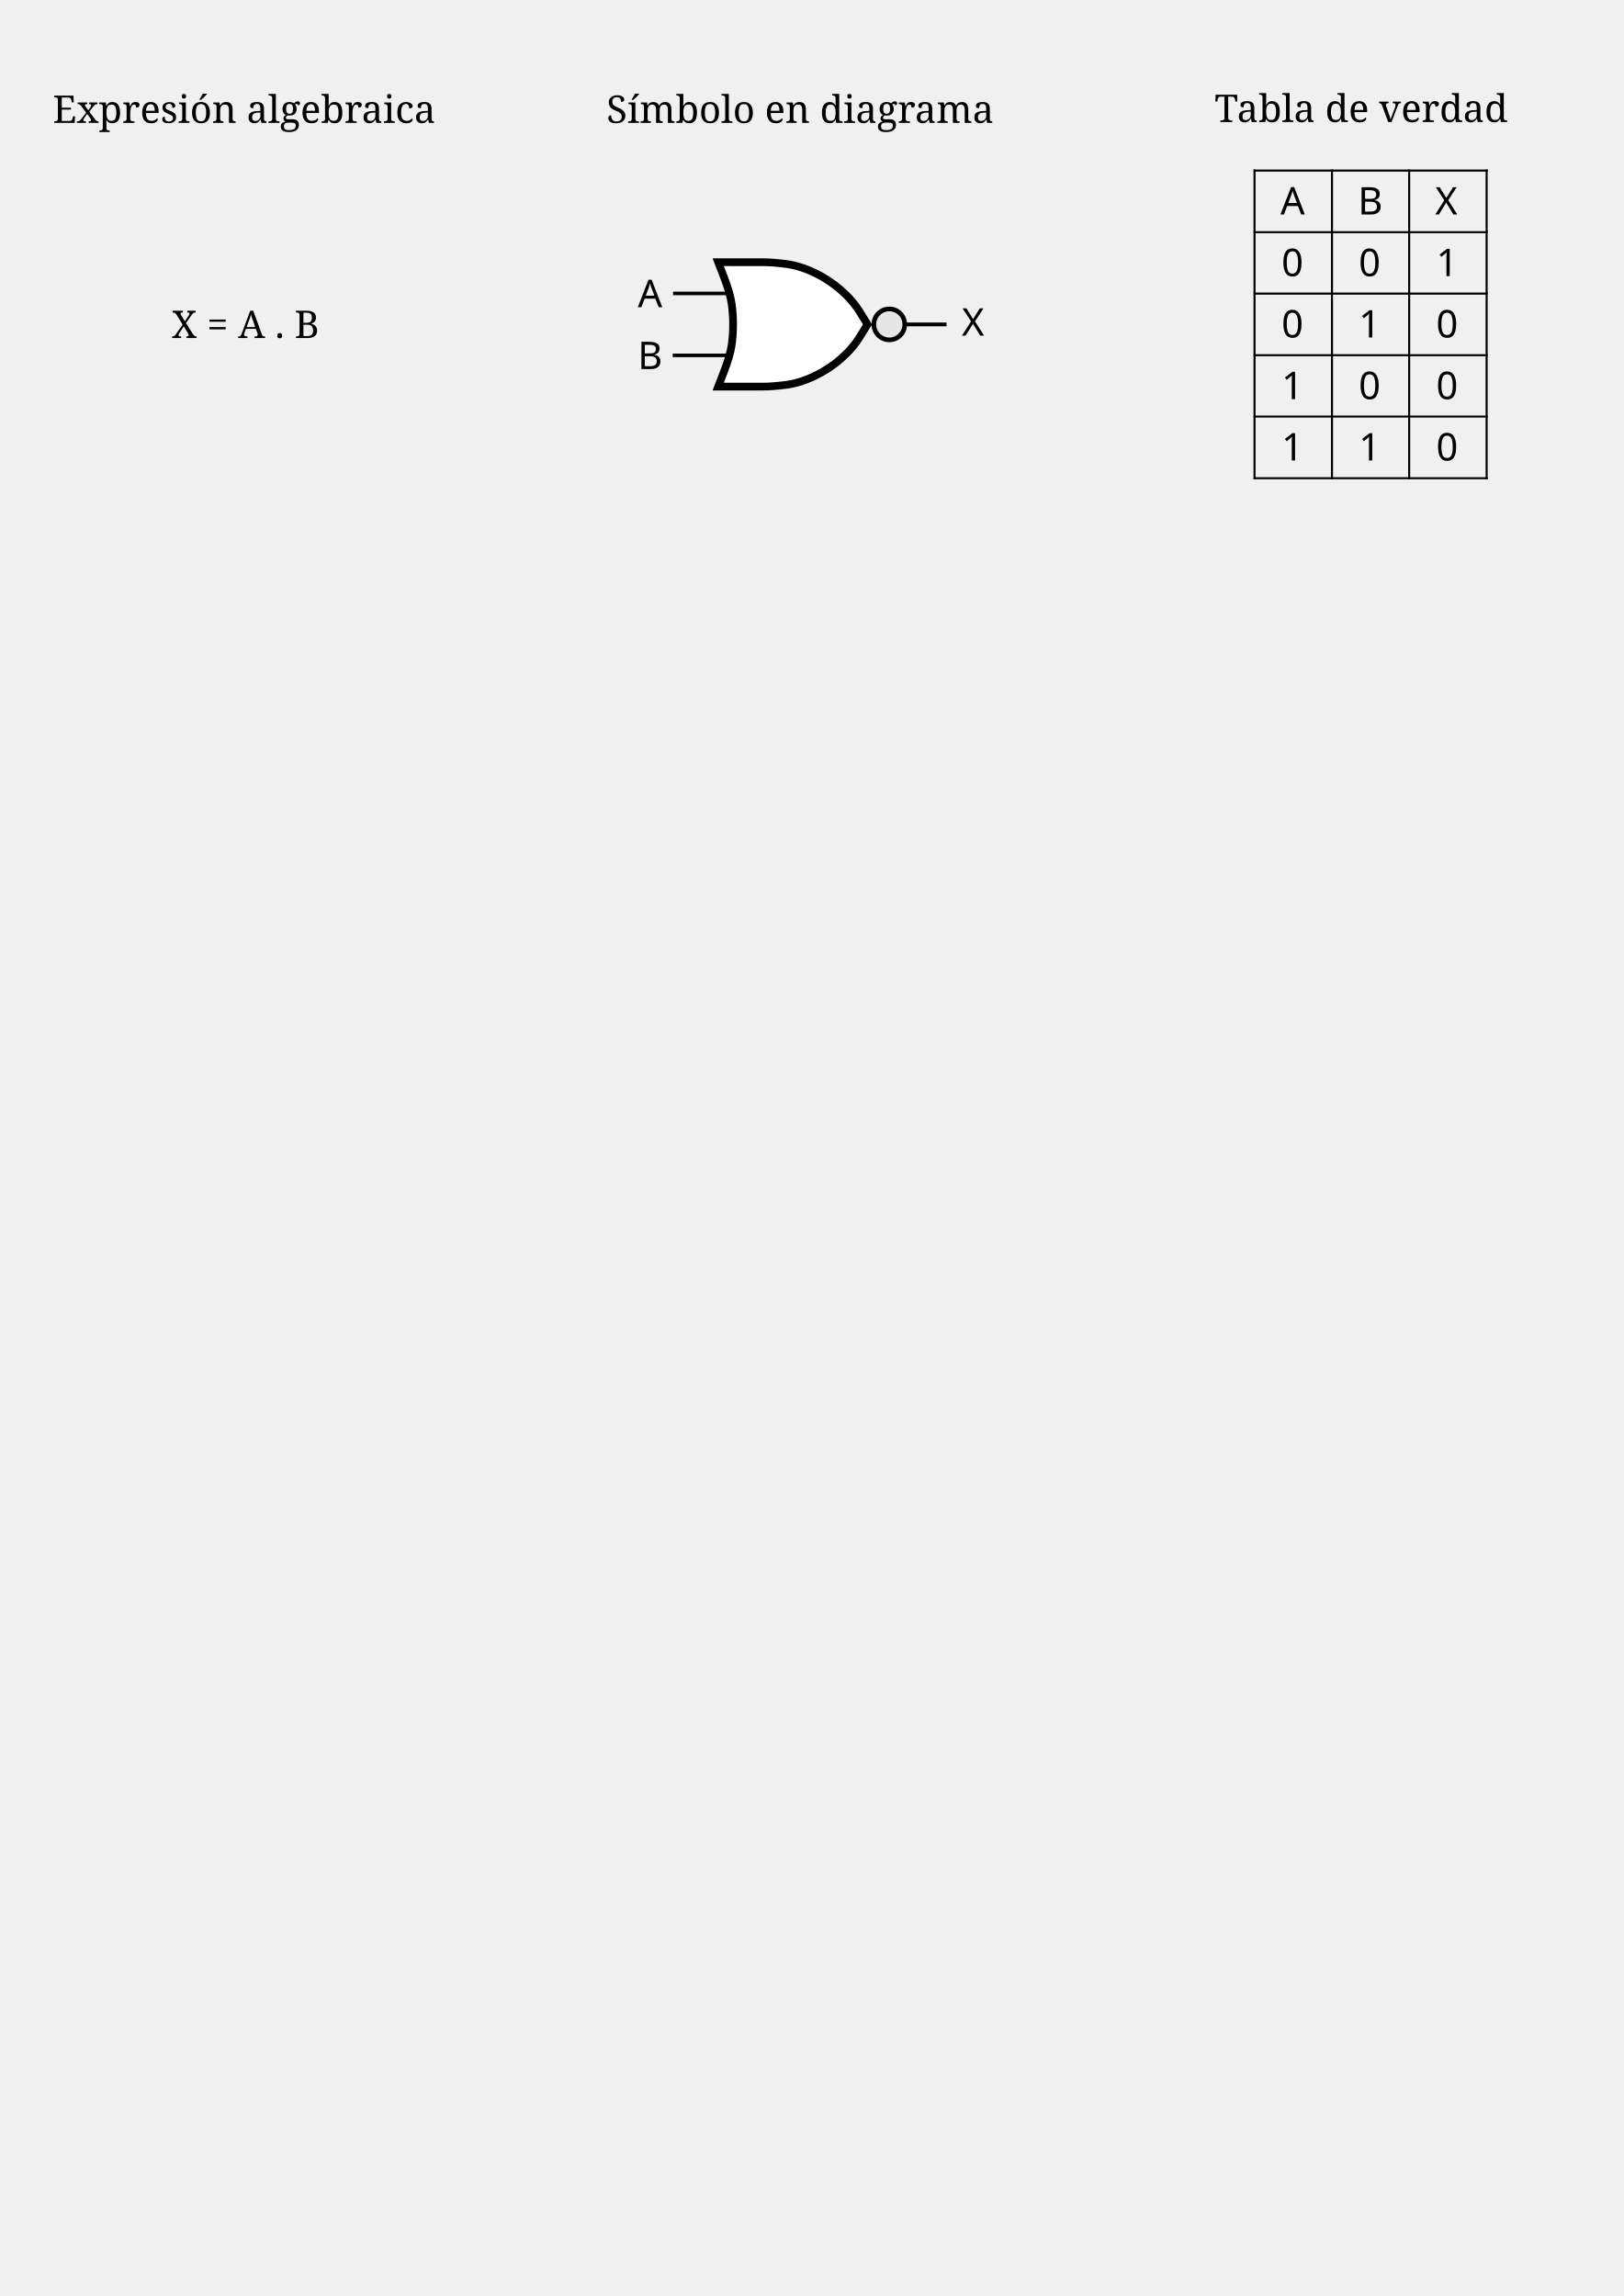
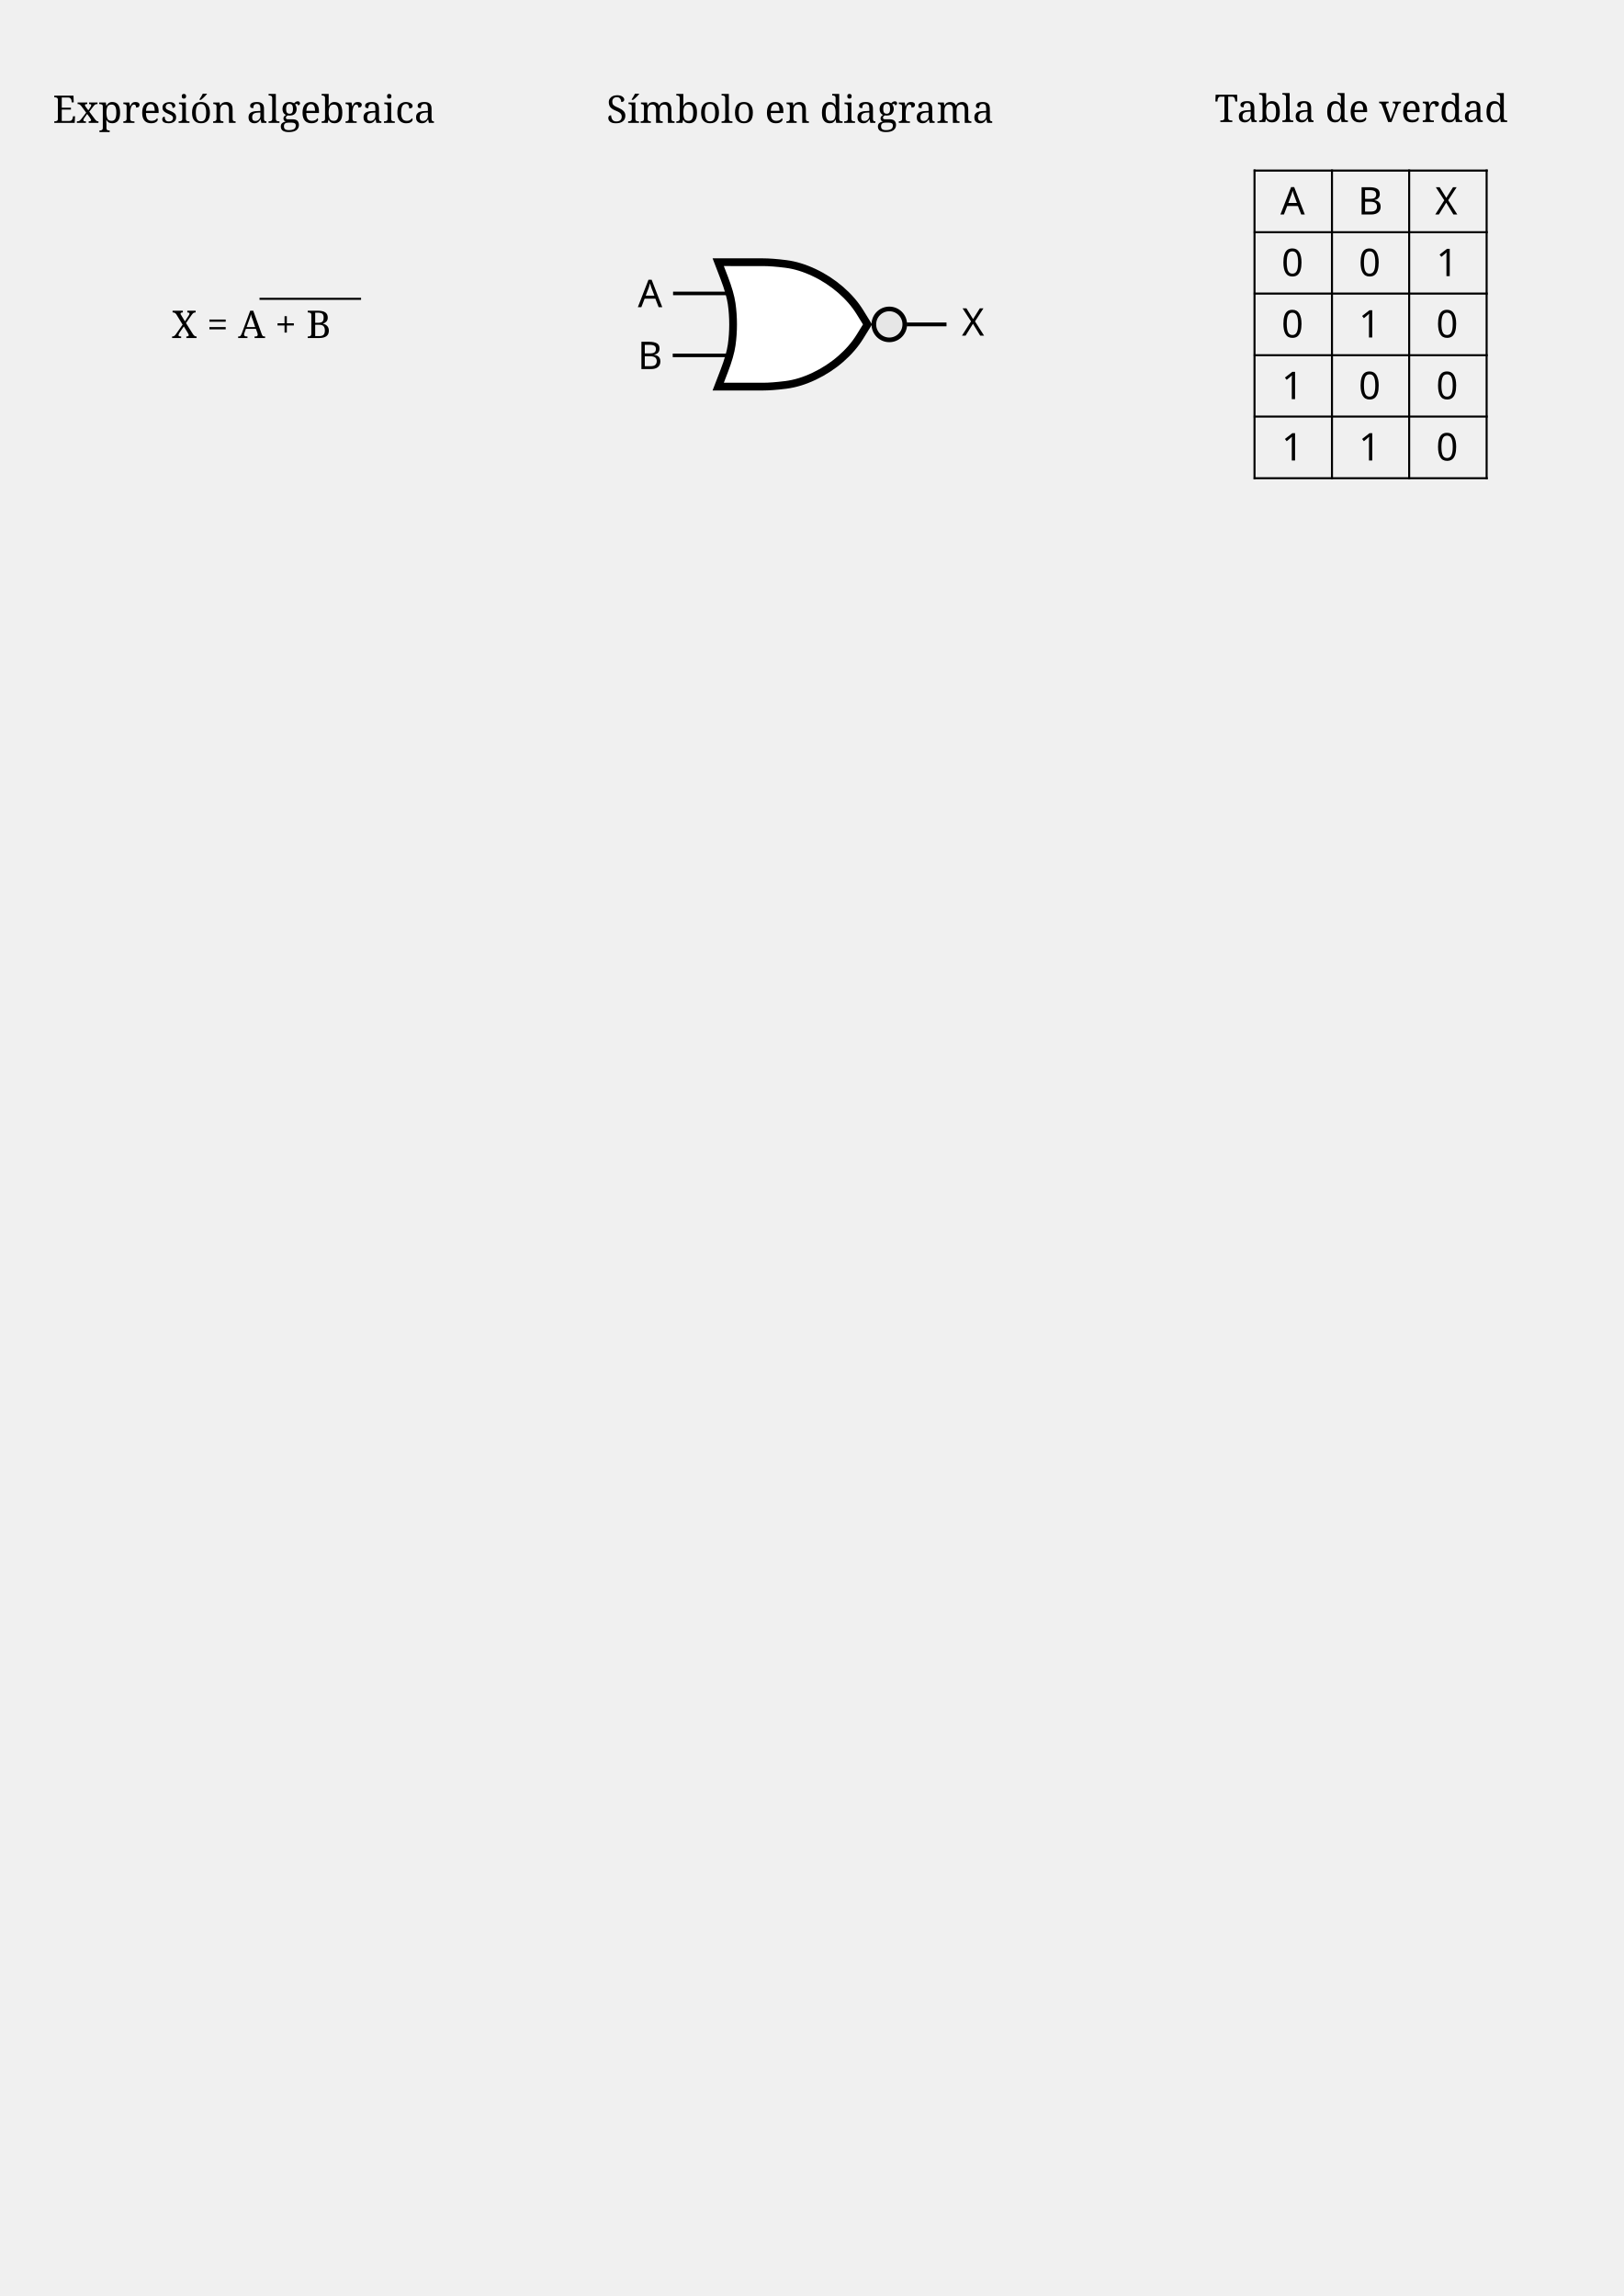
<svg xmlns="http://www.w3.org/2000/svg" width="210mm" height="297mm" viewBox="0 0 210 297" version="1.1" id="svg8">
  <defs id="defs2">
    <marker style="overflow:visible" id="marker1159" refX="0" refY="0" orient="auto">
      <path transform="scale(-0.6)" d="M 8.719,4.034 -2.207,0.016 8.719,-4.002 c -1.745,2.372 -1.735,5.617 -6e-7,8.035 z" style="fill:#000000;fill-opacity:1;fill-rule:evenodd;stroke:#000000;stroke-width:0.625;stroke-linejoin:round;stroke-opacity:1" id="path1157" />
    </marker>
    <marker style="overflow:visible" id="marker1023" refX="0" refY="0" orient="auto">
      <path transform="scale(0.6)" d="M 8.719,4.034 -2.207,0.016 8.719,-4.002 c -1.745,2.372 -1.735,5.617 -6e-7,8.035 z" style="fill:#000000;fill-opacity:1;fill-rule:evenodd;stroke:#000000;stroke-width:0.625;stroke-linejoin:round;stroke-opacity:1" id="path1021" />
    </marker>
    <marker orient="auto" refY="0.0" refX="0.0" id="Arrow1Send" style="overflow:visible;">
      <path id="path4664" d="M 0.0,0.0 L 5.0,-5.0 L -12.5,0.0 L 5.0,5.0 L 0.0,0.0 z " style="fill-rule:evenodd;stroke:#000000;stroke-width:1pt;stroke-opacity:1;fill:#000000;fill-opacity:1" transform="scale(0.2) rotate(180) translate(6,0)" />
    </marker>
    <marker orient="auto" refY="0.0" refX="0.0" id="Arrow1Sstart" style="overflow:visible">
      <path id="path4661" d="M 0.0,0.0 L 5.0,-5.0 L -12.5,0.0 L 5.0,5.0 L 0.0,0.0 z " style="fill-rule:evenodd;stroke:#000000;stroke-width:1pt;stroke-opacity:1;fill:#000000;fill-opacity:1" transform="scale(0.2) translate(6,0)" />
    </marker>
    <marker orient="auto" refY="0.0" refX="0.0" id="Arrow2Mend" style="overflow:visible;">
      <path id="path4676" style="fill-rule:evenodd;stroke-width:0.625;stroke-linejoin:round;stroke:#000000;stroke-opacity:1;fill:#000000;fill-opacity:1" d="M 8.719,4.034 L -2.207,0.016 L 8.719,-4.002 C 6.973,-1.63 6.983,1.616 8.719,4.034 z " transform="scale(0.6) rotate(180) translate(0,0)" />
    </marker>
    <marker orient="auto" refY="0.0" refX="0.0" id="Arrow2Mstart" style="overflow:visible">
      <path id="path4673" style="fill-rule:evenodd;stroke-width:0.625;stroke-linejoin:round;stroke:#000000;stroke-opacity:1;fill:#000000;fill-opacity:1" d="M 8.719,4.034 L -2.207,0.016 L 8.719,-4.002 C 6.973,-1.63 6.983,1.616 8.719,4.034 z " transform="scale(0.6) translate(0,0)" />
    </marker>
    <marker orient="auto" refY="0.0" refX="0.0" id="Arrow1Lstart" style="overflow:visible">
      <path id="path4649" d="M 0.0,0.0 L 5.0,-5.0 L -12.5,0.0 L 5.0,5.0 L 0.0,0.0 z " style="fill-rule:evenodd;stroke:#000000;stroke-width:1pt;stroke-opacity:1;fill:#000000;fill-opacity:1" transform="scale(0.8) translate(12.5,0)" />
    </marker>
    <marker orient="auto" refY="0" refX="0" id="Arrow2Mstart-6" style="overflow:visible">
      <path id="path4673-8" style="fill:#000000;fill-opacity:1;fill-rule:evenodd;stroke:#000000;stroke-width:0.625;stroke-linejoin:round;stroke-opacity:1" d="M 8.719,4.034 -2.207,0.016 8.719,-4.002 c -1.745,2.372 -1.735,5.617 -6e-7,8.035 z" transform="scale(0.6)" />
    </marker>
    <marker orient="auto" refY="0" refX="0" id="Arrow2Mend-3" style="overflow:visible">
      <path id="path4676-8" style="fill:#000000;fill-opacity:1;fill-rule:evenodd;stroke:#000000;stroke-width:0.625;stroke-linejoin:round;stroke-opacity:1" d="M 8.719,4.034 -2.207,0.016 8.719,-4.002 c -1.745,2.372 -1.735,5.617 -6e-7,8.035 z" transform="scale(-0.6)" />
    </marker>
    <marker orient="auto" refY="0" refX="0" id="Arrow2Mstart-3" style="overflow:visible">
      <path id="path4673-80" style="fill:#000000;fill-opacity:1;fill-rule:evenodd;stroke:#000000;stroke-width:0.625;stroke-linejoin:round;stroke-opacity:1" d="M 8.719,4.034 -2.207,0.016 8.719,-4.002 c -1.745,2.372 -1.735,5.617 -6e-7,8.035 z" transform="scale(0.6)" />
    </marker>
    <marker orient="auto" refY="0" refX="0" id="Arrow2Mend-0" style="overflow:visible">
      <path id="path4676-6" style="fill:#000000;fill-opacity:1;fill-rule:evenodd;stroke:#000000;stroke-width:0.625;stroke-linejoin:round;stroke-opacity:1" d="M 8.719,4.034 -2.207,0.016 8.719,-4.002 c -1.745,2.372 -1.735,5.617 -6e-7,8.035 z" transform="scale(-0.6)" />
    </marker>
    <marker orient="auto" refY="0" refX="0" id="Arrow2Mstart-6-7" style="overflow:visible">
      <path id="path4673-8-9" style="fill:#000000;fill-opacity:1;fill-rule:evenodd;stroke:#000000;stroke-width:0.625;stroke-linejoin:round;stroke-opacity:1" d="M 8.719,4.034 -2.207,0.016 8.719,-4.002 c -1.745,2.372 -1.735,5.617 -6e-7,8.035 z" transform="scale(0.6)" />
    </marker>
    <marker orient="auto" refY="0" refX="0" id="Arrow2Mend-3-0" style="overflow:visible">
      <path id="path4676-8-3" style="fill:#000000;fill-opacity:1;fill-rule:evenodd;stroke:#000000;stroke-width:0.625;stroke-linejoin:round;stroke-opacity:1" d="M 8.719,4.034 -2.207,0.016 8.719,-4.002 c -1.745,2.372 -1.735,5.617 -6e-7,8.035 z" transform="scale(-0.6)" />
    </marker>
    <marker orient="auto" refY="0" refX="0" id="Arrow2Mstart-6-7-3" style="overflow:visible">
      <path id="path4673-8-9-7" style="fill:#000000;fill-opacity:1;fill-rule:evenodd;stroke:#000000;stroke-width:0.625;stroke-linejoin:round;stroke-opacity:1" d="M 8.719,4.034 -2.207,0.016 8.719,-4.002 c -1.745,2.372 -1.735,5.617 -6e-7,8.035 z" transform="scale(0.6)" />
    </marker>
    <marker orient="auto" refY="0" refX="0" id="Arrow2Mend-3-0-3" style="overflow:visible">
      <path id="path4676-8-3-2" style="fill:#000000;fill-opacity:1;fill-rule:evenodd;stroke:#000000;stroke-width:0.625;stroke-linejoin:round;stroke-opacity:1" d="M 8.719,4.034 -2.207,0.016 8.719,-4.002 c -1.745,2.372 -1.735,5.617 -6e-7,8.035 z" transform="scale(-0.6)" />
    </marker>
    <clipPath id="clipPath1005" clipPathUnits="userSpaceOnUse">
      <path style="clip-rule:evenodd" id="path1003" d="M 0,0 H 595.2 V 841.8 H 0 Z" />
    </clipPath>
    <clipPath id="clipPath1423" clipPathUnits="userSpaceOnUse">
      <path style="clip-rule:evenodd" id="path1421" d="M 0,0 H 595.2 V 841.8 H 0 Z" />
    </clipPath>
  </defs>
  <g id="layer1">
    <text xml:space="preserve" style="font-style:normal;font-variant:normal;font-weight:normal;font-stretch:normal;font-size:4.939px;line-height:100%;font-family:serif;-inkscape-font-specification:'serif, Normal';font-variant-ligatures:normal;font-variant-caps:normal;font-variant-numeric:normal;font-feature-settings:normal;text-align:start;letter-spacing:0px;word-spacing:0px;writing-mode:lr-tb;text-anchor:start;fill:#000000;fill-opacity:1;stroke:none;stroke-width:0.265px;stroke-linecap:butt;stroke-linejoin:miter;stroke-opacity:1" x="6.833" y="15.899" id="text4522">
      <tspan x="6.833" y="15.899" style="font-style:normal;font-variant:normal;font-weight:normal;font-stretch:normal;font-size:4.939px;font-family:serif;-inkscape-font-specification:'serif, Normal';font-variant-ligatures:normal;font-variant-caps:normal;font-variant-numeric:normal;font-feature-settings:normal;text-align:start;writing-mode:lr-tb;text-anchor:start;stroke-width:0.265px" id="tspan1064">Expresión algebraica</tspan>
    </text>
    <text xml:space="preserve" style="font-style:normal;font-variant:normal;font-weight:normal;font-stretch:normal;font-size:4.939px;line-height:100%;font-family:serif;-inkscape-font-specification:'serif, Normal';font-variant-ligatures:normal;font-variant-caps:normal;font-variant-numeric:normal;font-feature-settings:normal;text-align:start;letter-spacing:0px;word-spacing:0px;writing-mode:lr-tb;text-anchor:start;fill:#000000;fill-opacity:1;stroke:none;stroke-width:0.265px;stroke-linecap:butt;stroke-linejoin:miter;stroke-opacity:1" x="78.441" y="15.899" id="text4522-8">
      <tspan x="78.441" y="15.899" style="font-style:normal;font-variant:normal;font-weight:normal;font-stretch:normal;font-size:4.939px;font-family:serif;-inkscape-font-specification:'serif, Normal';font-variant-ligatures:normal;font-variant-caps:normal;font-variant-numeric:normal;font-feature-settings:normal;text-align:start;writing-mode:lr-tb;text-anchor:start;stroke-width:0.265px" id="tspan1064-3">Símbolo en diagrama</tspan>
      <tspan x="78.441" y="20.838" style="font-style:normal;font-variant:normal;font-weight:normal;font-stretch:normal;font-size:4.939px;font-family:serif;-inkscape-font-specification:'serif, Normal';font-variant-ligatures:normal;font-variant-caps:normal;font-variant-numeric:normal;font-feature-settings:normal;text-align:start;writing-mode:lr-tb;text-anchor:start;stroke-width:0.265px" id="tspan1094" />
    </text>
    <text xml:space="preserve" style="font-style:normal;font-variant:normal;font-weight:normal;font-stretch:normal;font-size:4.939px;line-height:100%;font-family:serif;-inkscape-font-specification:'serif, Normal';font-variant-ligatures:normal;font-variant-caps:normal;font-variant-numeric:normal;font-feature-settings:normal;text-align:start;letter-spacing:0px;word-spacing:0px;writing-mode:lr-tb;text-anchor:start;fill:#000000;fill-opacity:1;stroke:none;stroke-width:0.265px;stroke-linecap:butt;stroke-linejoin:miter;stroke-opacity:1" x="157.099" y="15.785" id="text4522-7">
      <tspan x="157.099" y="15.785" style="font-style:normal;font-variant:normal;font-weight:normal;font-stretch:normal;font-size:4.939px;font-family:serif;-inkscape-font-specification:'serif, Normal';font-variant-ligatures:normal;font-variant-caps:normal;font-variant-numeric:normal;font-feature-settings:normal;text-align:start;writing-mode:lr-tb;text-anchor:start;stroke-width:0.265px" id="tspan1064-8">Tabla de verdad</tspan>
    </text>
    <text xml:space="preserve" style="font-style:normal;font-variant:normal;font-weight:normal;font-stretch:normal;font-size:4.939px;line-height:100%;font-family:serif;-inkscape-font-specification:'serif, Normal';font-variant-ligatures:normal;font-variant-caps:normal;font-variant-numeric:normal;font-feature-settings:normal;text-align:start;letter-spacing:0px;word-spacing:0px;writing-mode:lr-tb;text-anchor:start;fill:#000000;fill-opacity:1;stroke:none;stroke-width:0.265px;stroke-linecap:butt;stroke-linejoin:miter;stroke-opacity:1" x="22.209" y="43.727" id="text4522-6">
-       <tspan x="22.209" y="43.727" style="font-style:normal;font-variant:normal;font-weight:normal;font-stretch:normal;font-size:4.939px;font-family:serif;-inkscape-font-specification:'serif, Normal';font-variant-ligatures:normal;font-variant-caps:normal;font-variant-numeric:normal;font-feature-settings:normal;text-align:start;writing-mode:lr-tb;text-anchor:start;stroke-width:0.265px" id="tspan1064-1">X = A . B</tspan>
+       <tspan x="22.209" y="43.727" style="font-style:normal;font-variant:normal;font-weight:normal;font-stretch:normal;font-size:4.939px;font-family:serif;-inkscape-font-specification:'serif, Normal';font-variant-ligatures:normal;font-variant-caps:normal;font-variant-numeric:normal;font-feature-settings:normal;text-align:start;writing-mode:lr-tb;text-anchor:start;stroke-width:0.265px" id="tspan1064-1">X = A + B</tspan>
    </text>
    <g id="g1" transform="translate(3.24216,7.961746)">
      <line id="line2117" style="font-style:normal;font-variant:normal;font-weight:normal;font-stretch:normal;letter-spacing:normal;word-spacing:normal;text-anchor:start;fill:none;fill-opacity:1;stroke:#000000;stroke-width:0.459;stroke-linecap:square;stroke-linejoin:miter;stroke-miterlimit:10.433;stroke-dasharray:none;stroke-dashoffset:0;stroke-opacity:1" y2="29.995" x2="91.116" y1="29.995" x1="84.038" />
      <line id="line2119" style="font-style:normal;font-variant:normal;font-weight:normal;font-stretch:normal;letter-spacing:normal;word-spacing:normal;text-anchor:start;fill:none;fill-opacity:1;stroke:#000000;stroke-width:0.457;stroke-linecap:square;stroke-linejoin:miter;stroke-miterlimit:10.433;stroke-dasharray:none;stroke-dashoffset:0;stroke-opacity:1" y2="38.008" x2="91.075" y1="38.008" x1="83.992" />
      <line id="line2121" style="font-style:normal;font-variant:normal;font-weight:normal;font-stretch:normal;letter-spacing:normal;word-spacing:normal;text-anchor:start;fill:none;fill-opacity:1;stroke:#000000;stroke-width:0.489;stroke-linecap:square;stroke-linejoin:miter;stroke-miterlimit:10.433;stroke-dasharray:none;stroke-dashoffset:0;stroke-opacity:1" y2="34.002" x2="118.93" y1="34.002" x1="114.271" />
      <path d="m 89.646,25.952 0.773,2.013 c 0.515,1.342 0.837,2.461 0.966,3.355 0.129,0.895 0.187,1.789 0.187,2.684 0,0.888 -0.058,1.783 -0.187,2.678 -0.129,0.895 -0.451,2.013 -0.966,3.355 -0.515,1.342 -0.773,2.013 -0.773,2.013 0,0 0.773,0 2.318,0 1.545,0 2.704,0 3.477,0 0.767,0 1.75,-0.075 2.944,-0.224 1.188,-0.149 2.412,-0.522 3.67,-1.119 1.253,-0.597 2.394,-1.335 3.424,-2.23 1.03,-0.895 1.867,-1.864 2.511,-2.908 0.644,-1.044 0.966,-1.566 0.966,-1.566 0,0 -0.322,-0.522 -0.966,-1.566 -0.644,-1.044 -1.481,-2.013 -2.511,-2.908 -1.03,-0.888 -2.172,-1.64 -3.424,-2.23 -1.259,-0.597 -2.482,-0.969 -3.67,-1.119 -1.188,-0.149 -2.172,-0.224 -2.944,-0.224 -0.773,0 -1.932,0 -3.477,0 z" style="font-style:normal;font-variant:normal;font-weight:normal;font-stretch:normal;letter-spacing:normal;word-spacing:normal;text-anchor:start;fill:#ffffff;fill-opacity:1;stroke:#000000;stroke-width:1;stroke-linecap:square;stroke-linejoin:miter;stroke-miterlimit:10.433;stroke-dasharray:none;stroke-dashoffset:0;stroke-opacity:1" id="path2131" />
      <text x="79.253" y="31.767" style="font-style:normal;font-variant:normal;font-weight:normal;font-stretch:normal;font-size:4.939px;font-family:sans-serif;-inkscape-font-specification:'sans-serif, Normal';font-variant-ligatures:normal;font-variant-caps:normal;font-variant-numeric:normal;font-feature-settings:normal;text-align:start;writing-mode:lr-tb;text-anchor:start;fill:#000000;fill-opacity:1;stroke:none;stroke-width:388.524px;stroke-linecap:butt;stroke-linejoin:miter;stroke-opacity:1" id="text2443" xml:space="preserve">
        <tspan x="79.253" y="31.767" style="font-style:normal;font-variant:normal;font-weight:normal;font-stretch:normal;font-size:4.939px;font-family:sans-serif;-inkscape-font-specification:'sans-serif, Normal';font-variant-ligatures:normal;font-variant-caps:normal;font-variant-numeric:normal;font-feature-settings:normal;text-align:start;writing-mode:lr-tb;text-anchor:start;stroke-width:388.524px" id="tspan2445">A</tspan>
      </text>
      <text x="79.23" y="39.78" style="font-style:normal;font-variant:normal;font-weight:normal;font-stretch:normal;font-size:4.939px;font-family:sans-serif;-inkscape-font-specification:'sans-serif, Normal';font-variant-ligatures:normal;font-variant-caps:normal;font-variant-numeric:normal;font-feature-settings:normal;text-align:start;writing-mode:lr-tb;text-anchor:start;fill:#000000;fill-opacity:1;stroke:none;stroke-width:388.524px;stroke-linecap:butt;stroke-linejoin:miter;stroke-opacity:1" id="text2447" xml:space="preserve">
        <tspan x="79.23" y="39.78" style="font-style:normal;font-variant:normal;font-weight:normal;font-stretch:normal;font-size:4.939px;font-family:sans-serif;-inkscape-font-specification:'sans-serif, Normal';font-variant-ligatures:normal;font-variant-caps:normal;font-variant-numeric:normal;font-feature-settings:normal;text-align:start;writing-mode:lr-tb;text-anchor:start;stroke-width:388.524px" id="tspan2449">B</tspan>
      </text>
      <text x="121.156" y="35.454" style="font-style:normal;font-variant:normal;font-weight:normal;font-stretch:normal;font-size:4.939px;font-family:sans-serif;-inkscape-font-specification:'sans-serif, Normal';font-variant-ligatures:normal;font-variant-caps:normal;font-variant-numeric:normal;font-feature-settings:normal;text-align:start;writing-mode:lr-tb;text-anchor:start;fill:#000000;fill-opacity:1;stroke:none;stroke-width:388.524px;stroke-linecap:butt;stroke-linejoin:miter;stroke-opacity:1" id="text2451" xml:space="preserve">
        <tspan x="121.156" y="35.454" style="font-style:normal;font-variant:normal;font-weight:normal;font-stretch:normal;font-size:4.939px;font-family:sans-serif;-inkscape-font-specification:'sans-serif, Normal';font-variant-ligatures:normal;font-variant-caps:normal;font-variant-numeric:normal;font-feature-settings:normal;text-align:start;writing-mode:lr-tb;text-anchor:start;stroke-width:388.524px" id="tspan2453">X</tspan>
      </text>
    </g>
    <g transform="matrix(0.3527778,0,0,-0.3527778,11.77376,297.924)" id="g997">
      <g id="g1001" clip-path="url(#clipPath1005)">
        <g transform="translate(1.350829,-2.73897)" id="g1415">
          <g id="g1417">
            <g clip-path="url(#clipPath1423)" id="g1419">
              <g id="g1425">
                <path id="path1427" style="fill:none;stroke:#000000;stroke-width:0.75;stroke-linecap:butt;stroke-linejoin:round;stroke-miterlimit:10;stroke-dasharray:none;stroke-opacity:1" d="m 424.9,784.7 h 85.8" />
              </g>
              <g id="g1429">
                <path id="path1431" style="fill:none;stroke:#000000;stroke-width:0.75;stroke-linecap:butt;stroke-linejoin:round;stroke-miterlimit:10;stroke-dasharray:none;stroke-opacity:1" d="m 424.9,762.1 h 85.8" />
              </g>
              <g id="g1433">
                <path id="path1435" style="fill:none;stroke:#000000;stroke-width:0.75;stroke-linecap:butt;stroke-linejoin:round;stroke-miterlimit:10;stroke-dasharray:none;stroke-opacity:1" d="m 424.9,739.6 h 85.8" />
              </g>
              <g id="g1437">
                <path id="path1439" style="fill:none;stroke:#000000;stroke-width:0.75;stroke-linecap:butt;stroke-linejoin:round;stroke-miterlimit:10;stroke-dasharray:none;stroke-opacity:1" d="m 424.9,717 h 85.8" />
              </g>
              <g id="g1441">
                <path id="path1443" style="fill:none;stroke:#000000;stroke-width:0.75;stroke-linecap:butt;stroke-linejoin:round;stroke-miterlimit:10;stroke-dasharray:none;stroke-opacity:1" d="m 424.9,694.5 h 85.8" />
              </g>
              <g id="g1445">
                <path id="path1447" style="fill:none;stroke:#000000;stroke-width:0.75;stroke-linecap:butt;stroke-linejoin:round;stroke-miterlimit:10;stroke-dasharray:none;stroke-opacity:1" d="m 424.9,671.9 h 85.8" />
              </g>
              <g id="g1449">
                <path id="path1451" style="fill:none;stroke:#000000;stroke-width:0.75;stroke-linecap:butt;stroke-linejoin:round;stroke-miterlimit:10;stroke-dasharray:none;stroke-opacity:1" d="M 425.2,785.1 V 671.5" />
              </g>
              <g id="g1453">
                <path id="path1455" style="fill:none;stroke:#000000;stroke-width:0.75;stroke-linecap:butt;stroke-linejoin:round;stroke-miterlimit:10;stroke-dasharray:none;stroke-opacity:1" d="M 453.6,785.1 V 671.5" />
              </g>
              <g id="g1457">
                <path id="path1459" style="fill:none;stroke:#000000;stroke-width:0.75;stroke-linecap:butt;stroke-linejoin:round;stroke-miterlimit:10;stroke-dasharray:none;stroke-opacity:1" d="M 481.9,785.1 V 671.5" />
              </g>
              <g id="g1461">
                <path id="path1463" style="fill:none;stroke:#000000;stroke-width:0.75;stroke-linecap:butt;stroke-linejoin:round;stroke-miterlimit:10;stroke-dasharray:none;stroke-opacity:1" d="M 510.3,785.1 V 671.5" />
              </g>
              <g id="g1465">
                <text id="text1469" style="font-variant:normal;font-weight:normal;font-size:14px;font-family:sans-serif;-inkscape-font-specification:DejaVuSans;writing-mode:lr-tb;fill:#000000;fill-opacity:1;fill-rule:nonzero;stroke:none" transform="matrix(1,0,0,-1,434.7,768.6)">
                  <tspan id="tspan1467" y="0" x="0">A</tspan>
                </text>
              </g>
              <g id="g1471">
                <text id="text1475" style="font-variant:normal;font-weight:normal;font-size:14px;font-family:sans-serif;-inkscape-font-specification:DejaVuSans;writing-mode:lr-tb;fill:#000000;fill-opacity:1;fill-rule:nonzero;stroke:none" transform="matrix(1,0,0,-1,463.1,768.6)">
                  <tspan id="tspan1473" y="0" x="0">B</tspan>
                </text>
              </g>
              <g id="g1477">
                <text id="text1481" style="font-variant:normal;font-weight:normal;font-size:14px;font-family:sans-serif;-inkscape-font-specification:DejaVuSans;writing-mode:lr-tb;fill:#000000;fill-opacity:1;fill-rule:nonzero;stroke:none" transform="matrix(1,0,0,-1,491.4,768.6)">
                  <tspan id="tspan1479" y="0" x="0">X</tspan>
                </text>
              </g>
              <g id="g1483">
                <text id="text1487" style="font-variant:normal;font-weight:normal;font-size:14px;font-family:sans-serif;-inkscape-font-specification:DejaVuSans;writing-mode:lr-tb;fill:#000000;fill-opacity:1;fill-rule:nonzero;stroke:none" transform="matrix(1,0,0,-1,435.1,746)">
                  <tspan id="tspan1485" y="0" x="0">0</tspan>
                </text>
              </g>
              <g id="g1489">
                <text id="text1493" style="font-variant:normal;font-weight:normal;font-size:14px;font-family:sans-serif;-inkscape-font-specification:DejaVuSans;writing-mode:lr-tb;fill:#000000;fill-opacity:1;fill-rule:nonzero;stroke:none" transform="matrix(1,0,0,-1,463.4,746)">
                  <tspan id="tspan1491" y="0" x="0">0</tspan>
                </text>
              </g>
              <g id="g1495">
                <text id="text1499" style="font-variant:normal;font-weight:normal;font-size:14px;font-family:sans-serif;-inkscape-font-specification:DejaVuSans;writing-mode:lr-tb;fill:#000000;fill-opacity:1;fill-rule:nonzero;stroke:none" transform="matrix(1,0,0,-1,491.8,746)">
                  <tspan id="tspan1497" y="0" x="0">1</tspan>
                </text>
              </g>
              <g id="g1501">
                <text id="text1505" style="font-variant:normal;font-weight:normal;font-size:14px;font-family:sans-serif;-inkscape-font-specification:DejaVuSans;writing-mode:lr-tb;fill:#000000;fill-opacity:1;fill-rule:nonzero;stroke:none" transform="matrix(1,0,0,-1,435.1,723.5)">
                  <tspan id="tspan1503" y="0" x="0">0</tspan>
                </text>
              </g>
              <g id="g1507">
                <text id="text1511" style="font-variant:normal;font-weight:normal;font-size:14px;font-family:sans-serif;-inkscape-font-specification:DejaVuSans;writing-mode:lr-tb;fill:#000000;fill-opacity:1;fill-rule:nonzero;stroke:none" transform="matrix(1,0,0,-1,463.4,723.5)">
                  <tspan id="tspan1509" y="0" x="0">1</tspan>
                </text>
              </g>
              <g id="g1513">
                <text id="text1517" style="font-variant:normal;font-weight:normal;font-size:14px;font-family:sans-serif;-inkscape-font-specification:DejaVuSans;writing-mode:lr-tb;fill:#000000;fill-opacity:1;fill-rule:nonzero;stroke:none" transform="matrix(1,0,0,-1,491.8,723.5)">
                  <tspan id="tspan1515" y="0" x="0">0</tspan>
                </text>
              </g>
              <g id="g1519">
                <text id="text1523" style="font-variant:normal;font-weight:normal;font-size:14px;font-family:sans-serif;-inkscape-font-specification:DejaVuSans;writing-mode:lr-tb;fill:#000000;fill-opacity:1;fill-rule:nonzero;stroke:none" transform="matrix(1,0,0,-1,435.1,700.9)">
                  <tspan id="tspan1521" y="0" x="0">1</tspan>
                </text>
              </g>
              <g id="g1525">
                <text id="text1529" style="font-variant:normal;font-weight:normal;font-size:14px;font-family:sans-serif;-inkscape-font-specification:DejaVuSans;writing-mode:lr-tb;fill:#000000;fill-opacity:1;fill-rule:nonzero;stroke:none" transform="matrix(1,0,0,-1,463.4,700.9)">
                  <tspan id="tspan1527" y="0" x="0">0</tspan>
                </text>
              </g>
              <g id="g1531">
                <text id="text1535" style="font-variant:normal;font-weight:normal;font-size:14px;font-family:sans-serif;-inkscape-font-specification:DejaVuSans;writing-mode:lr-tb;fill:#000000;fill-opacity:1;fill-rule:nonzero;stroke:none" transform="matrix(1,0,0,-1,491.8,700.9)">
                  <tspan id="tspan1533" y="0" x="0">0</tspan>
                </text>
              </g>
              <g id="g1537">
                <text id="text1541" style="font-variant:normal;font-weight:normal;font-size:14px;font-family:sans-serif;-inkscape-font-specification:DejaVuSans;writing-mode:lr-tb;fill:#000000;fill-opacity:1;fill-rule:nonzero;stroke:none" transform="matrix(1,0,0,-1,435.1,678.4)">
                  <tspan id="tspan1539" y="0" x="0">1</tspan>
                </text>
              </g>
              <g id="g1543">
                <text id="text1547" style="font-variant:normal;font-weight:normal;font-size:14px;font-family:sans-serif;-inkscape-font-specification:DejaVuSans;writing-mode:lr-tb;fill:#000000;fill-opacity:1;fill-rule:nonzero;stroke:none" transform="matrix(1,0,0,-1,463.4,678.4)">
                  <tspan id="tspan1545" y="0" x="0">1</tspan>
                </text>
              </g>
              <g id="g1549">
                <text id="text1553" style="font-variant:normal;font-weight:normal;font-size:14px;font-family:sans-serif;-inkscape-font-specification:DejaVuSans;writing-mode:lr-tb;fill:#000000;fill-opacity:1;fill-rule:nonzero;stroke:none" transform="matrix(1,0,0,-1,491.8,678.4)">
                  <tspan id="tspan1551" y="0" x="0">0</tspan>
                </text>
              </g>
            </g>
          </g>
        </g>
      </g>
    </g>
    <circle style="opacity:1;fill:#000000;fill-opacity:0.043;stroke:#000000;stroke-width:0.6;stroke-miterlimit:10.433;stroke-dasharray:none;stroke-opacity:1" id="path1027" cx="115.018" cy="41.962" r="2" />
+     <path style="fill:none;stroke:#000000;stroke-width:0.265px;stroke-linecap:butt;stroke-linejoin:miter;stroke-opacity:1" d="M 33.564,38.653 H 46.699" id="path3853" />
  </g>
</svg>
